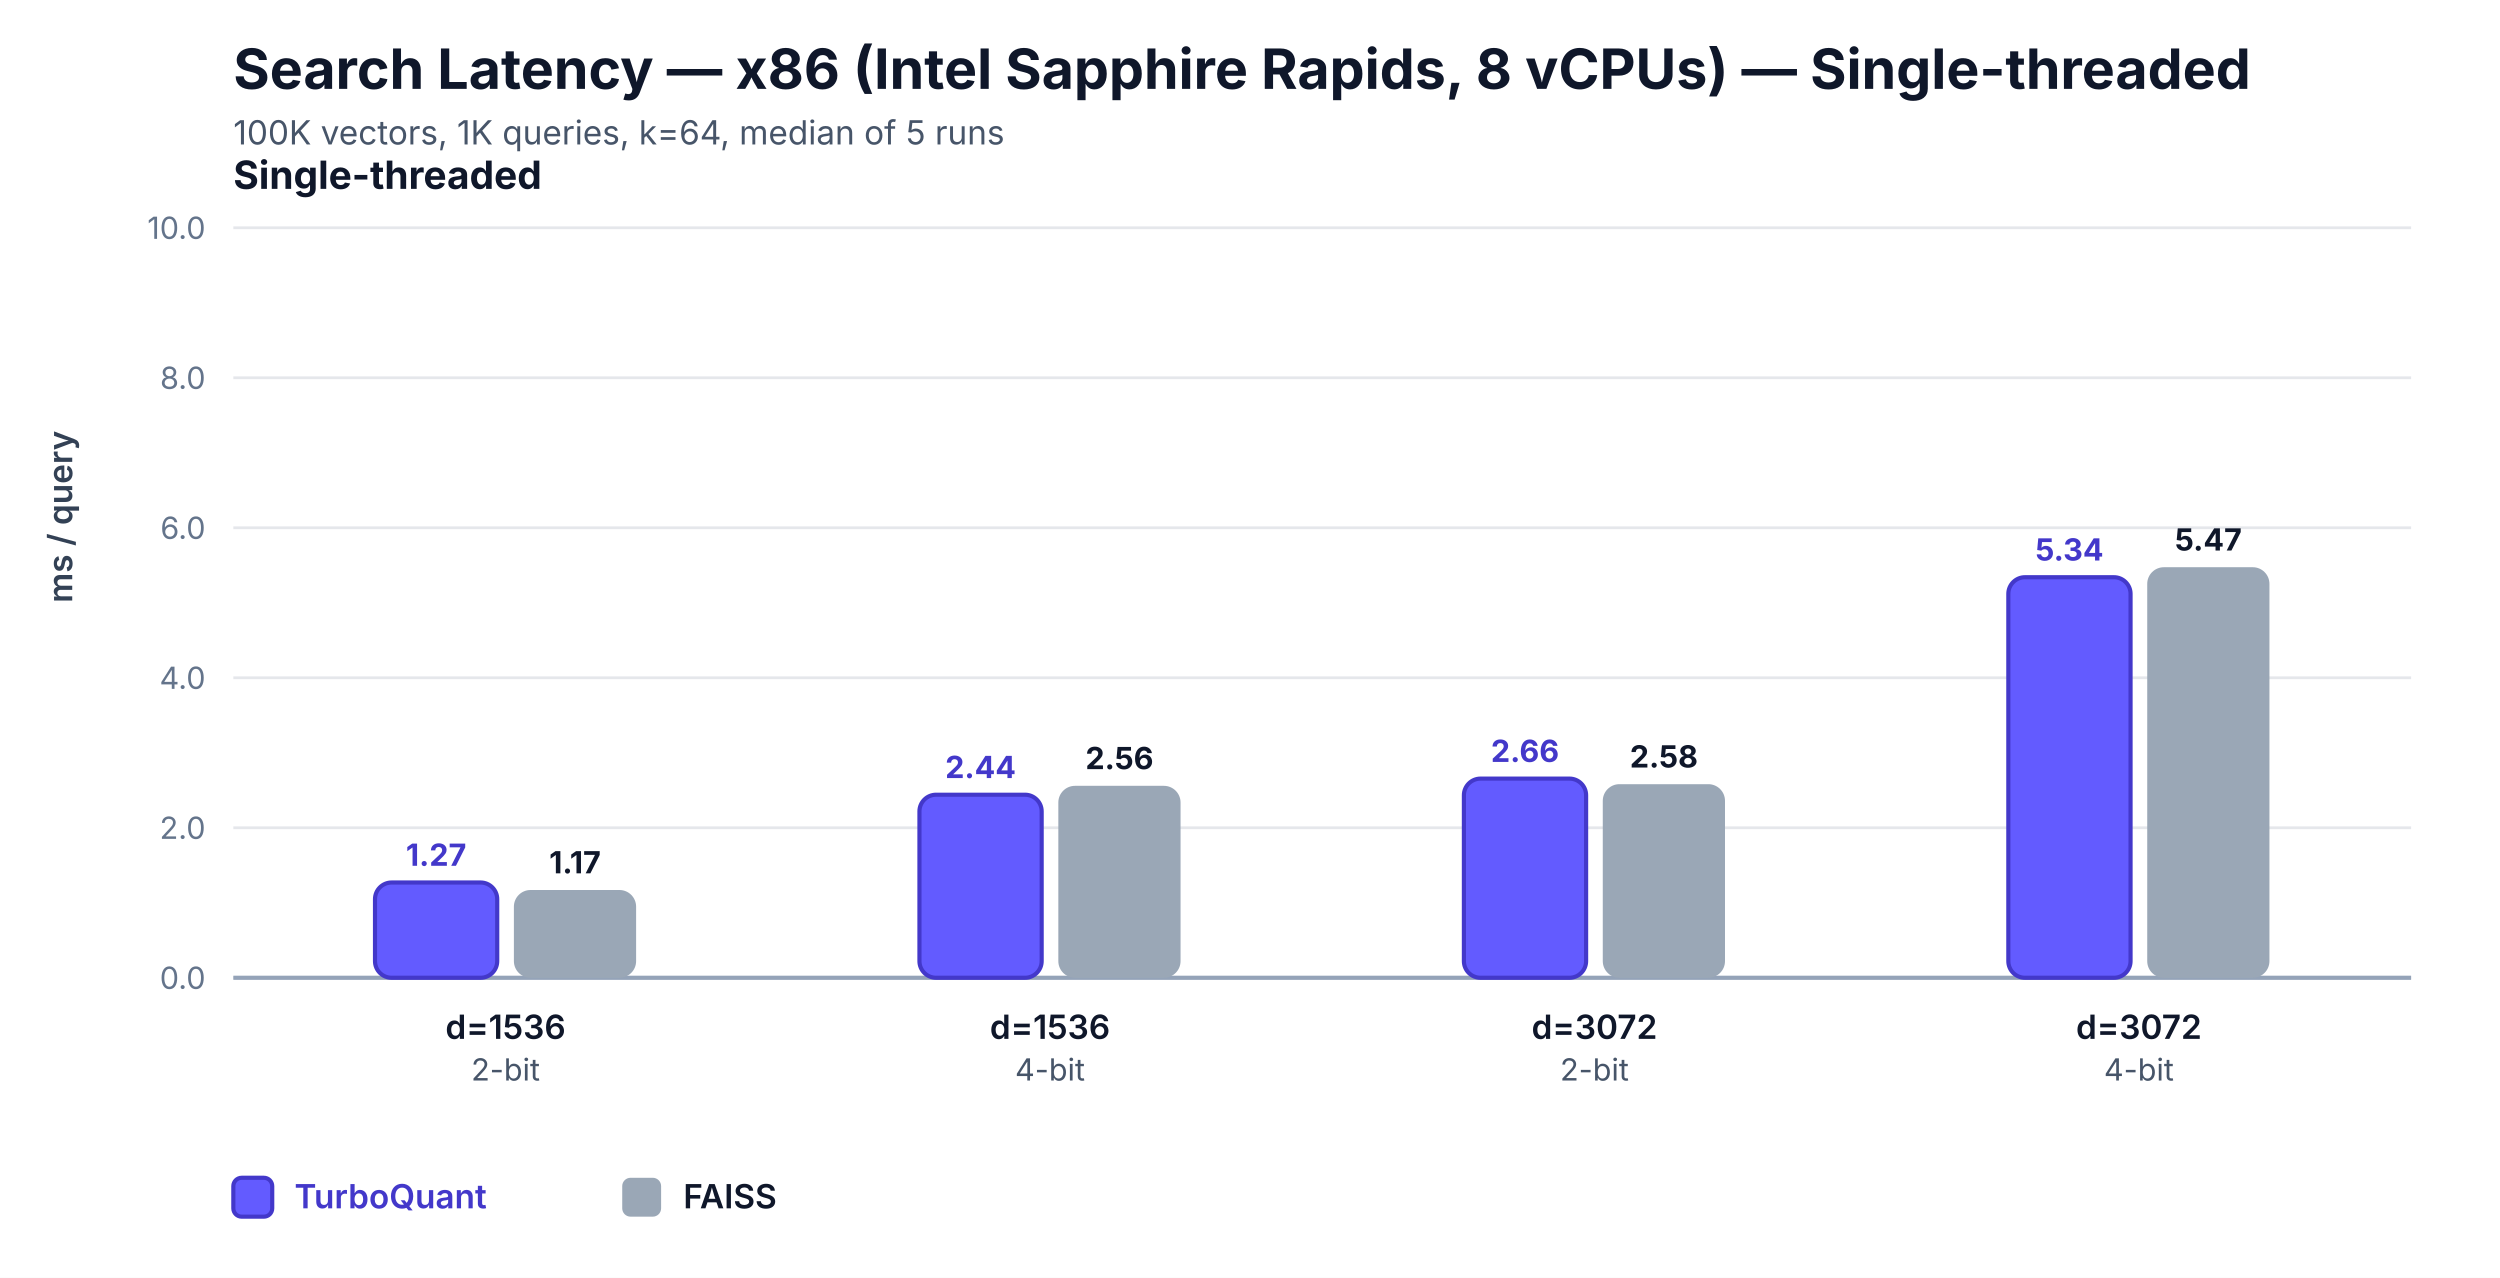
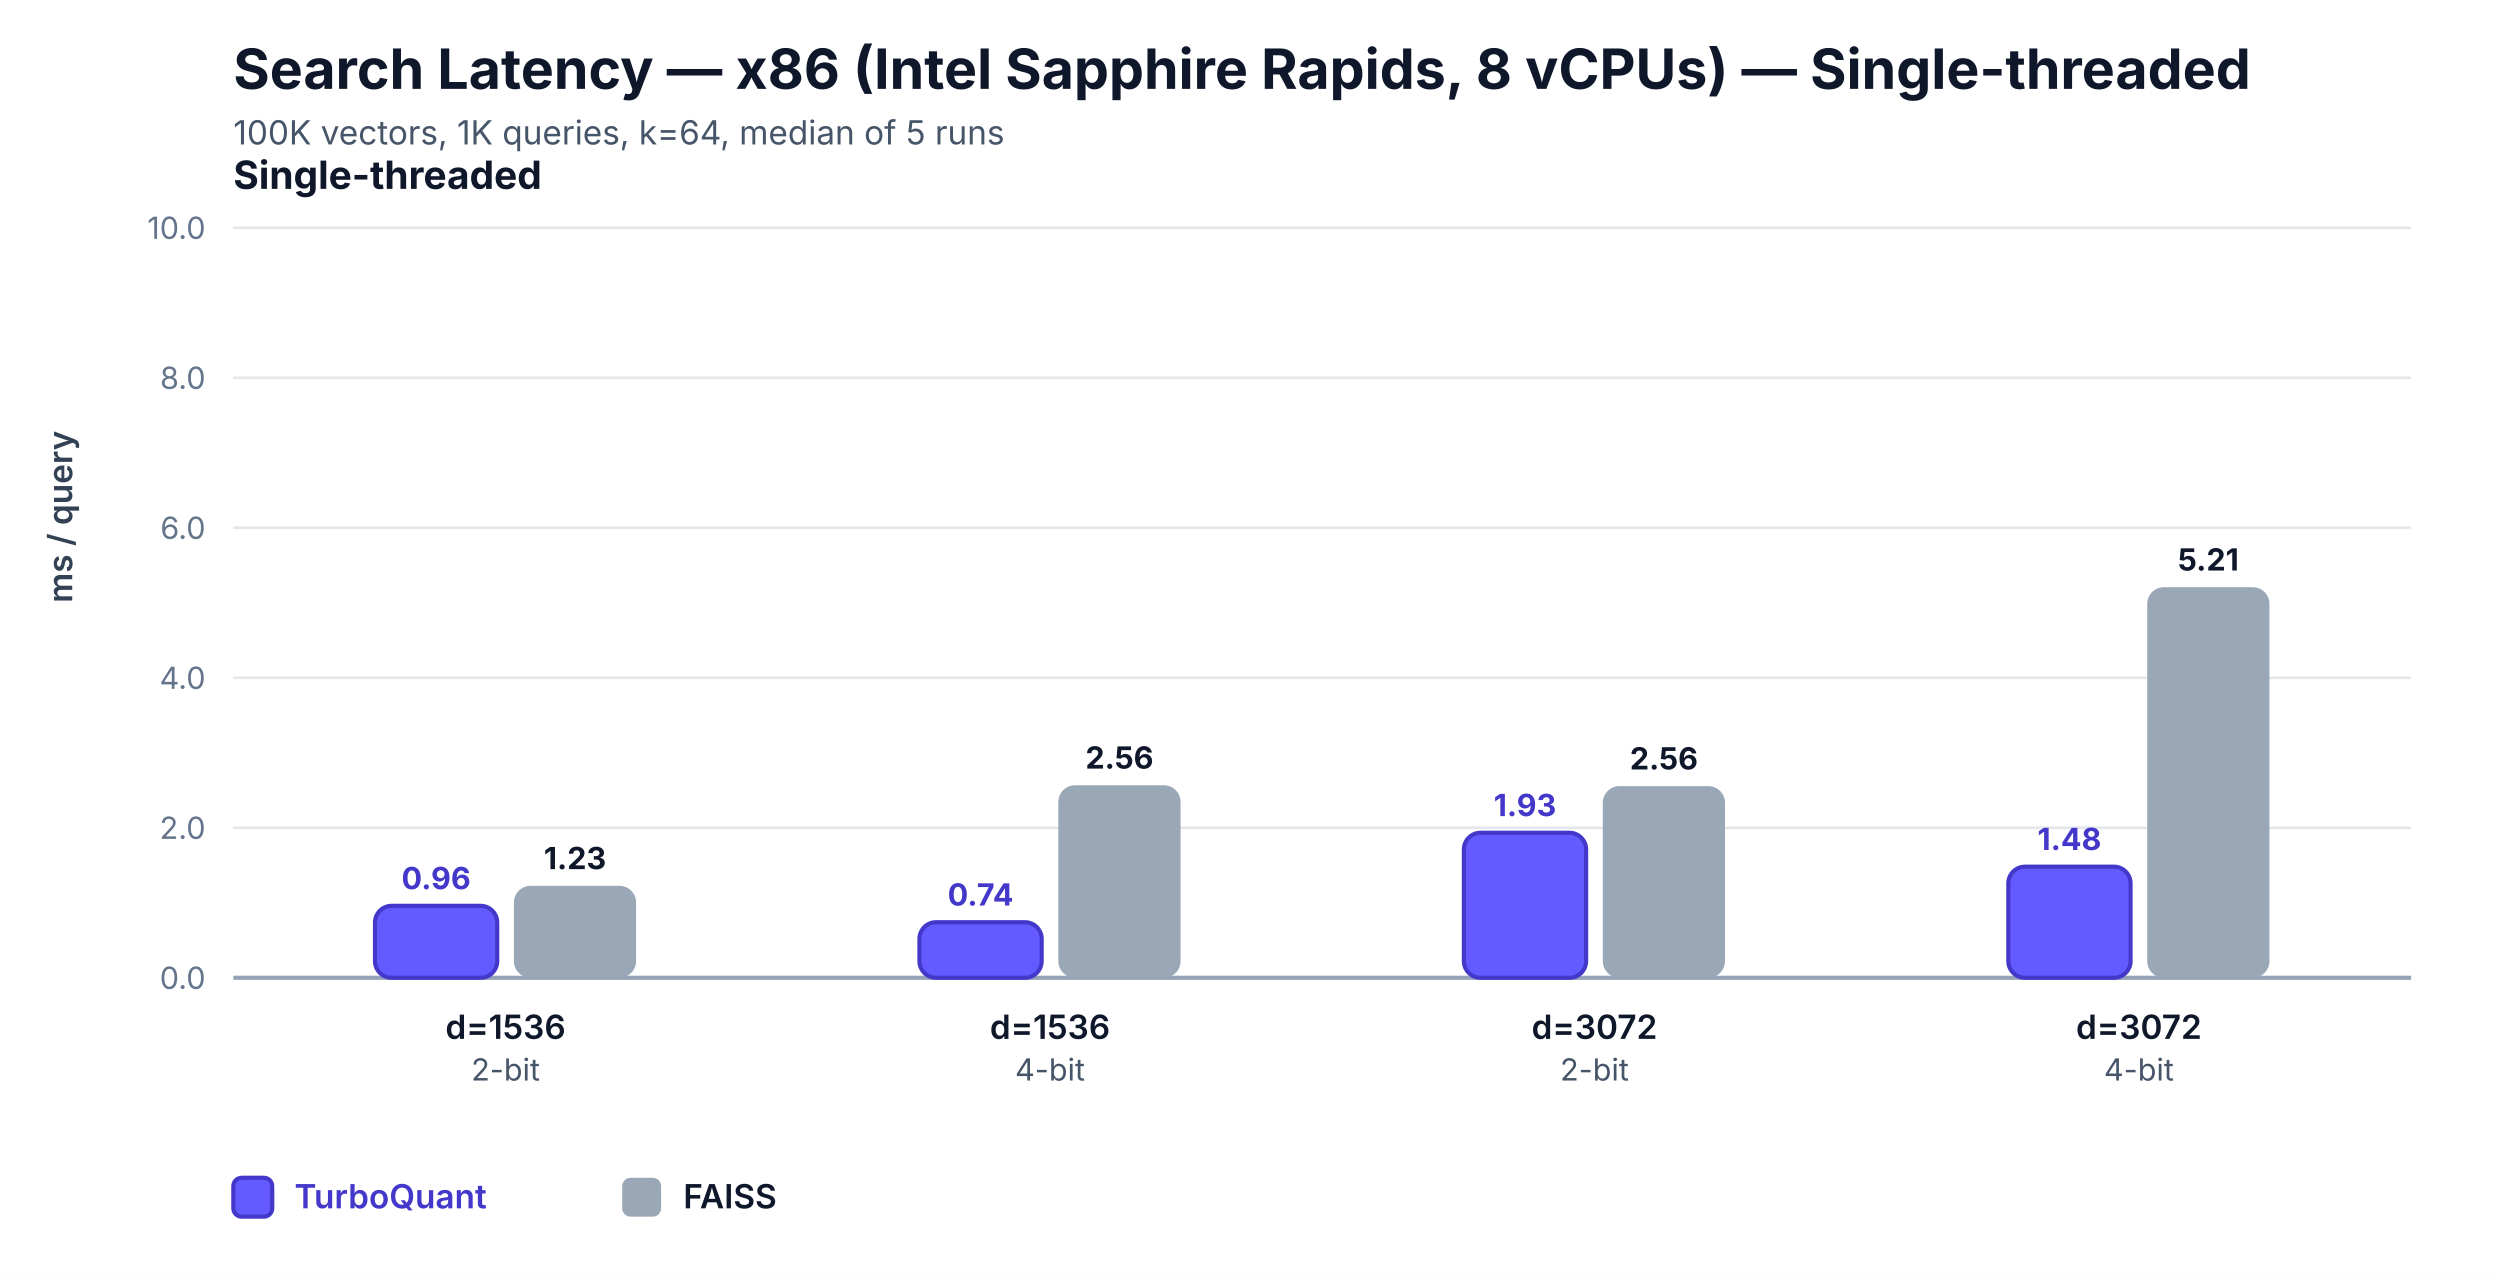
- <svg xmlns="http://www.w3.org/2000/svg" width="900" height="460" viewBox="0 0 900 460" role="img" aria-label="Search Latency — x86 (Intel Sapphire Rapids, 8 vCPUs) — Single-threaded">
-   <style>
-   .title { font: 700 20px -apple-system, BlinkMacSystemFont, "Segoe UI", sans-serif; fill: #0f172a; }
-   .subtitle { font: 400 12px -apple-system, BlinkMacSystemFont, "Segoe UI", sans-serif; fill: #475569; }
-   .panel { font: 700 14px -apple-system, BlinkMacSystemFont, "Segoe UI", sans-serif; fill: #0f172a; }
-   .label { font: 600 12px -apple-system, BlinkMacSystemFont, "Segoe UI", sans-serif; fill: #0f172a; }
-   .secondary { font: 400 11px -apple-system, BlinkMacSystemFont, "Segoe UI", sans-serif; fill: #475569; }
-   .tick { font: 400 11px -apple-system, BlinkMacSystemFont, "Segoe UI", sans-serif; fill: #64748b; }
-   .value { font: 700 11px -apple-system, BlinkMacSystemFont, "Segoe UI", sans-serif; fill: #0f172a; }
-   .value-accent { font: 700 11px -apple-system, BlinkMacSystemFont, "Segoe UI", sans-serif; fill: #4338ca; }
-   .axis { font: 600 12px -apple-system, BlinkMacSystemFont, "Segoe UI", sans-serif; fill: #334155; }
-   .legend { font: 600 12px -apple-system, BlinkMacSystemFont, "Segoe UI", sans-serif; fill: #0f172a; }
- </style>
-   <rect width="100%" height="100%" fill="#ffffff" />
+ <svg xmlns="http://www.w3.org/2000/svg" width="900" height="460" aria-label="Search Latency — x86 (Intel Sapphire Rapids, 8 vCPUs) — Single-threaded" role="img" viewBox="0 0 900 460">
+   <style>.title{font:700 20px -apple-system,BlinkMacSystemFont,"Segoe UI",sans-serif;fill:#0f172a}.subtitle{font:400 12px -apple-system,BlinkMacSystemFont,"Segoe UI",sans-serif;fill:#475569}.label,.panel{fill:#0f172a}.panel{font:700 14px -apple-system,BlinkMacSystemFont,"Segoe UI",sans-serif}.label{font:600 12px -apple-system,BlinkMacSystemFont,"Segoe UI",sans-serif}.secondary,.tick{font:400 11px -apple-system,BlinkMacSystemFont,"Segoe UI",sans-serif;fill:#475569}.tick{fill:#64748b}.value,.value-accent{font:700 11px -apple-system,BlinkMacSystemFont,"Segoe UI",sans-serif;fill:#0f172a}.value-accent{fill:#4338ca}.axis,.legend{font:600 12px -apple-system,BlinkMacSystemFont,"Segoe UI",sans-serif;fill:#334155}.legend{fill:#0f172a}</style>
+   <rect width="100%" height="100%" fill="#fff" />
  <text x="84" y="32" class="title">Search Latency — x86 (Intel Sapphire Rapids, 8 vCPUs) — Single-threaded</text>
  <text x="84" y="52" class="subtitle">100K vectors, 1K queries, k=64, median of 5 runs</text>
-   <line x1="84" y1="352.0" x2="868" y2="352.0" stroke="#e5e7eb" stroke-width="1" />
-   <text x="74" y="356.0" text-anchor="end" class="tick">0.0</text>
-   <line x1="84" y1="298.0" x2="868" y2="298.0" stroke="#e5e7eb" stroke-width="1" />
-   <text x="74" y="302.0" text-anchor="end" class="tick">2.0</text>
-   <line x1="84" y1="244.0" x2="868" y2="244.0" stroke="#e5e7eb" stroke-width="1" />
-   <text x="74" y="248.0" text-anchor="end" class="tick">4.0</text>
-   <line x1="84" y1="190.0" x2="868" y2="190.0" stroke="#e5e7eb" stroke-width="1" />
-   <text x="74" y="194.0" text-anchor="end" class="tick">6.0</text>
-   <line x1="84" y1="136.0" x2="868" y2="136.0" stroke="#e5e7eb" stroke-width="1" />
-   <text x="74" y="140.0" text-anchor="end" class="tick">8.0</text>
-   <line x1="84" y1="82.0" x2="868" y2="82.0" stroke="#e5e7eb" stroke-width="1" />
-   <text x="74" y="86.0" text-anchor="end" class="tick">10.0</text>
-   <line x1="84" y1="352.0" x2="868" y2="352.0" stroke="#94a3b8" stroke-width="1.5" />
+   <line x1="84" x2="868" y1="352" y2="352" stroke="#e5e7eb" stroke-width="1" />
+   <text x="74" y="356" class="tick" text-anchor="end">0.0</text>
+   <line x1="84" x2="868" y1="298" y2="298" stroke="#e5e7eb" stroke-width="1" />
+   <text x="74" y="302" class="tick" text-anchor="end">2.0</text>
+   <line x1="84" x2="868" y1="244" y2="244" stroke="#e5e7eb" stroke-width="1" />
+   <text x="74" y="248" class="tick" text-anchor="end">4.0</text>
+   <line x1="84" x2="868" y1="190" y2="190" stroke="#e5e7eb" stroke-width="1" />
+   <text x="74" y="194" class="tick" text-anchor="end">6.0</text>
+   <line x1="84" x2="868" y1="136" y2="136" stroke="#e5e7eb" stroke-width="1" />
+   <text x="74" y="140" class="tick" text-anchor="end">8.0</text>
+   <line x1="84" x2="868" y1="82" y2="82" stroke="#e5e7eb" stroke-width="1" />
+   <text x="74" y="86" class="tick" text-anchor="end">10.0</text>
+   <line x1="84" x2="868" y1="352" y2="352" stroke="#94a3b8" stroke-width="1.5" />
  <text x="84" y="68" class="panel">Single-threaded</text>
-   <rect x="135.0" y="317.7" width="44" height="34.3" rx="6" fill="#635bff" stroke="#4338ca" stroke-width="1.5" />
-   <rect x="185.0" y="320.4" width="44" height="31.6" rx="6" fill="#9aa7b6" />
-   <text x="157.0" y="311.7" text-anchor="middle" class="value-accent">1.27</text>
-   <text x="207.0" y="314.4" text-anchor="middle" class="value">1.17</text>
-   <text x="182.0" y="374" text-anchor="middle" class="label">d=1536</text>
-   <text x="182.0" y="389" text-anchor="middle" class="secondary">2-bit</text>
-   <rect x="331.0" y="286.1" width="44" height="65.9" rx="6" fill="#635bff" stroke="#4338ca" stroke-width="1.5" />
-   <rect x="381.0" y="282.9" width="44" height="69.1" rx="6" fill="#9aa7b6" />
-   <text x="353.0" y="280.1" text-anchor="middle" class="value-accent">2.44</text>
-   <text x="403.0" y="276.9" text-anchor="middle" class="value">2.56</text>
-   <text x="378.0" y="374" text-anchor="middle" class="label">d=1536</text>
-   <text x="378.0" y="389" text-anchor="middle" class="secondary">4-bit</text>
-   <rect x="527.0" y="280.3" width="44" height="71.7" rx="6" fill="#635bff" stroke="#4338ca" stroke-width="1.5" />
-   <rect x="577.0" y="282.3" width="44" height="69.7" rx="6" fill="#9aa7b6" />
-   <text x="549.0" y="274.3" text-anchor="middle" class="value-accent">2.66</text>
-   <text x="599.0" y="276.3" text-anchor="middle" class="value">2.58</text>
-   <text x="574.0" y="374" text-anchor="middle" class="label">d=3072</text>
-   <text x="574.0" y="389" text-anchor="middle" class="secondary">2-bit</text>
-   <rect x="723.0" y="207.8" width="44" height="144.2" rx="6" fill="#635bff" stroke="#4338ca" stroke-width="1.5" />
-   <rect x="773.0" y="204.2" width="44" height="147.8" rx="6" fill="#9aa7b6" />
-   <text x="745.0" y="201.8" text-anchor="middle" class="value-accent">5.34</text>
-   <text x="795.0" y="198.2" text-anchor="middle" class="value">5.47</text>
-   <text x="770.0" y="374" text-anchor="middle" class="label">d=3072</text>
-   <text x="770.0" y="389" text-anchor="middle" class="secondary">4-bit</text>
-   <text x="26" y="217.0" transform="rotate(-90, 26, 217.0)" class="axis">ms / query</text>
-   <rect x="84" y="424" width="14" height="14" rx="3" fill="#635bff" stroke="#4338ca" stroke-width="1.5" />
-   <text x="106" y="435" class="legend" style="fill: #4338ca;">TurboQuant</text>
-   <rect x="224" y="424" width="14" height="14" rx="3" fill="#9aa7b6" />
+   <rect width="44" height="25.9" x="135" y="326.1" fill="#635bff" stroke="#4338ca" stroke-width="1.5" rx="6" />
+   <rect width="44" height="33.1" x="185" y="318.9" fill="#9aa7b6" rx="6" />
+   <text x="157" y="320.1" class="value-accent" text-anchor="middle">0.96</text>
+   <text x="207" y="312.9" class="value" text-anchor="middle">1.23</text>
+   <text x="182" y="374" class="label" text-anchor="middle">d=1536</text>
+   <text x="182" y="389" class="secondary" text-anchor="middle">2-bit</text>
+   <rect width="44" height="20" x="331" y="332" fill="#635bff" stroke="#4338ca" stroke-width="1.5" rx="6" />
+   <rect width="44" height="69.3" x="381" y="282.7" fill="#9aa7b6" rx="6" />
+   <text x="353" y="326" class="value-accent" text-anchor="middle">0.74</text>
+   <text x="403" y="276.7" class="value" text-anchor="middle">2.56</text>
+   <text x="378" y="374" class="label" text-anchor="middle">d=1536</text>
+   <text x="378" y="389" class="secondary" text-anchor="middle">4-bit</text>
+   <rect width="44" height="52.2" x="527" y="299.8" fill="#635bff" stroke="#4338ca" stroke-width="1.5" rx="6" />
+   <rect width="44" height="69" x="577" y="283" fill="#9aa7b6" rx="6" />
+   <text x="549" y="293.8" class="value-accent" text-anchor="middle">1.93</text>
+   <text x="599" y="277" class="value" text-anchor="middle">2.56</text>
+   <text x="574" y="374" class="label" text-anchor="middle">d=3072</text>
+   <text x="574" y="389" class="secondary" text-anchor="middle">2-bit</text>
+   <rect width="44" height="40" x="723" y="312" fill="#635bff" stroke="#4338ca" stroke-width="1.5" rx="6" />
+   <rect width="44" height="140.6" x="773" y="211.4" fill="#9aa7b6" rx="6" />
+   <text x="745" y="306" class="value-accent" text-anchor="middle">1.48</text>
+   <text x="795" y="205.4" class="value" text-anchor="middle">5.21</text>
+   <text x="770" y="374" class="label" text-anchor="middle">d=3072</text>
+   <text x="770" y="389" class="secondary" text-anchor="middle">4-bit</text>
+   <text x="26" y="217" class="axis" transform="rotate(-90, 26, 217.0)">ms / query</text>
+   <rect width="14" height="14" x="84" y="424" fill="#635bff" stroke="#4338ca" stroke-width="1.5" rx="3" />
+   <text x="106" y="435" class="legend" style="fill:#4338ca">TurboQuant</text>
+   <rect width="14" height="14" x="224" y="424" fill="#9aa7b6" rx="3" />
  <text x="246" y="435" class="legend">FAISS</text>
</svg>
